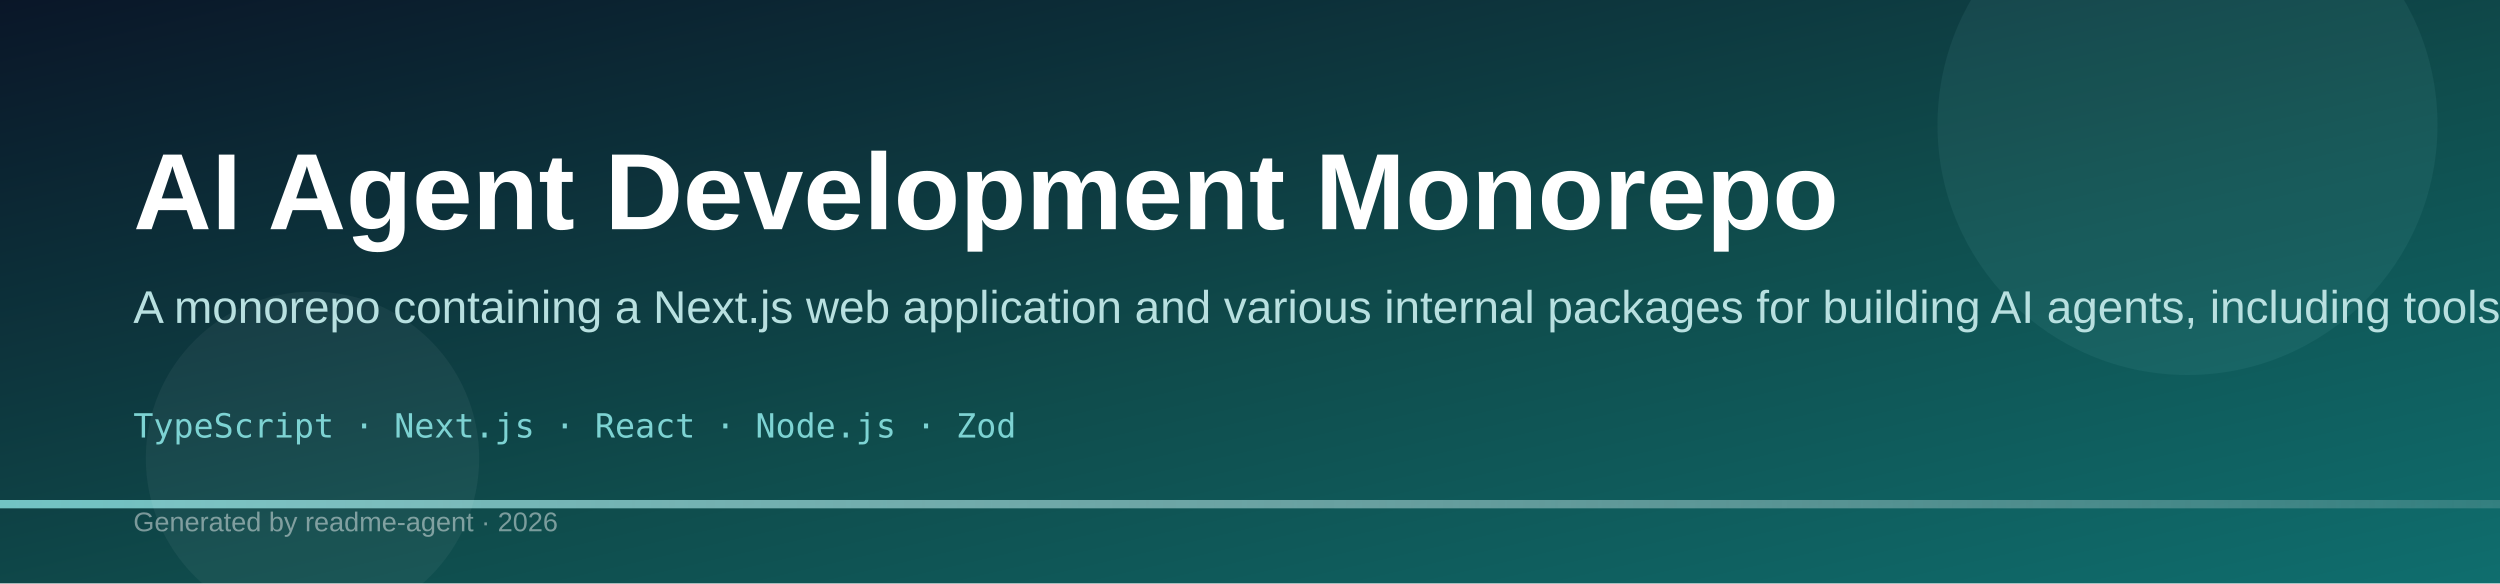
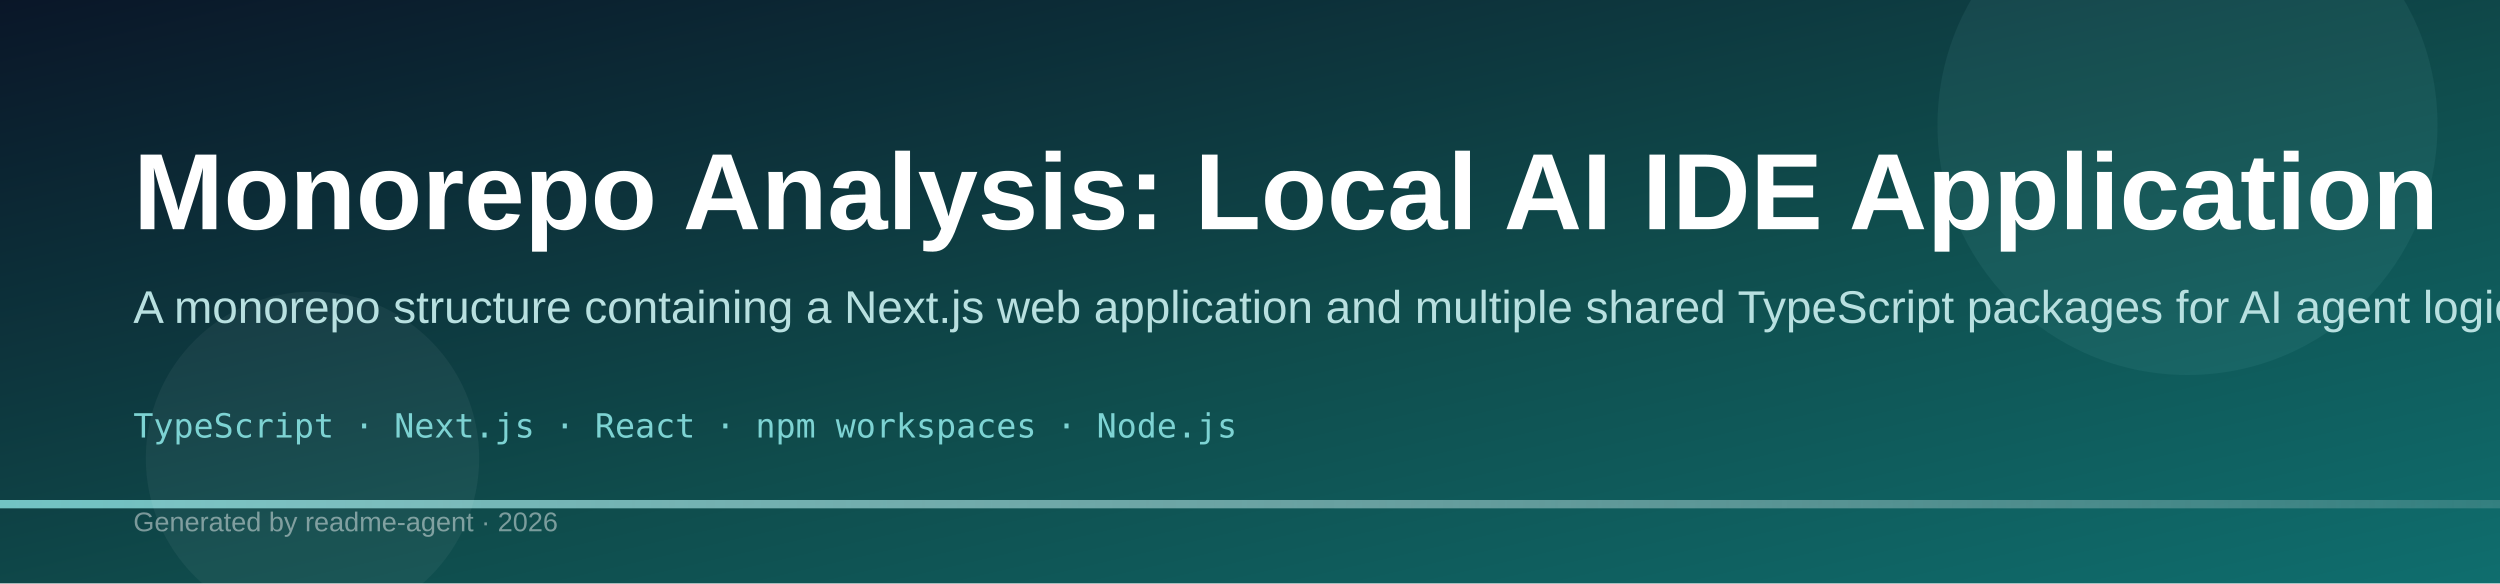
- <svg xmlns="http://www.w3.org/2000/svg" width="1200" height="280" viewBox="0 0 1200 280" role="img" aria-label="AI Agent Development Monorepo">
+ <svg xmlns="http://www.w3.org/2000/svg" width="1200" height="280" viewBox="0 0 1200 280" role="img" aria-label="Monorepo Analysis: Local AI IDE Application">
  <defs>
    <linearGradient id="bg" x1="0%" y1="0%" x2="100%" y2="100%">
      <stop offset="0%" stop-color="#0a1628" />
      <stop offset="55%" stop-color="#0f4c4c" />
      <stop offset="100%" stop-color="#0f6e6e" />
    </linearGradient>
    <linearGradient id="accent" x1="0%" y1="0%" x2="100%" y2="0%">
      <stop offset="0%" stop-color="#7dd3d3" stop-opacity="0.9" />
      <stop offset="100%" stop-color="#ffffff" stop-opacity="0.15" />
    </linearGradient>
  </defs>
  <rect width="1200" height="280" fill="url(#bg)" />
  <rect x="0" y="240" width="1200" height="4" fill="url(#accent)" />
  <circle cx="1050" cy="60" r="120" fill="#7dd3d3" fill-opacity="0.08" />
  <circle cx="150" cy="220" r="80" fill="#ffffff" fill-opacity="0.05" />
-   <text x="64" y="110" fill="#ffffff" font-family="Segoe UI, Arial, sans-serif" font-size="52" font-weight="700">AI Agent Development Monorepo</text>
-   <text x="64" y="155" fill="#b8e0e0" font-family="Segoe UI, Arial, sans-serif" font-size="22">A monorepo containing a Next.js web application and various internal packages for building AI agents, including tools, t</text>
-   <text x="64" y="210" fill="#7dd3d3" font-family="Consolas, monospace" font-size="16">TypeScript · Next.js · React · Node.js · Zod</text>
+   <text x="64" y="110" fill="#ffffff" font-family="Segoe UI, Arial, sans-serif" font-size="52" font-weight="700">Monorepo Analysis: Local AI IDE Application</text>
+   <text x="64" y="155" fill="#b8e0e0" font-family="Segoe UI, Arial, sans-serif" font-size="22">A monorepo structure containing a Next.js web application and multiple shared TypeScript packages for AI agent logic and</text>
+   <text x="64" y="210" fill="#7dd3d3" font-family="Consolas, monospace" font-size="16">TypeScript · Next.js · React · npm workspaces · Node.js</text>
  <text x="64" y="255" fill="#ffffff" fill-opacity="0.45" font-family="Segoe UI, Arial, sans-serif" font-size="13">Generated by readme-agent · 2026</text>
</svg>
